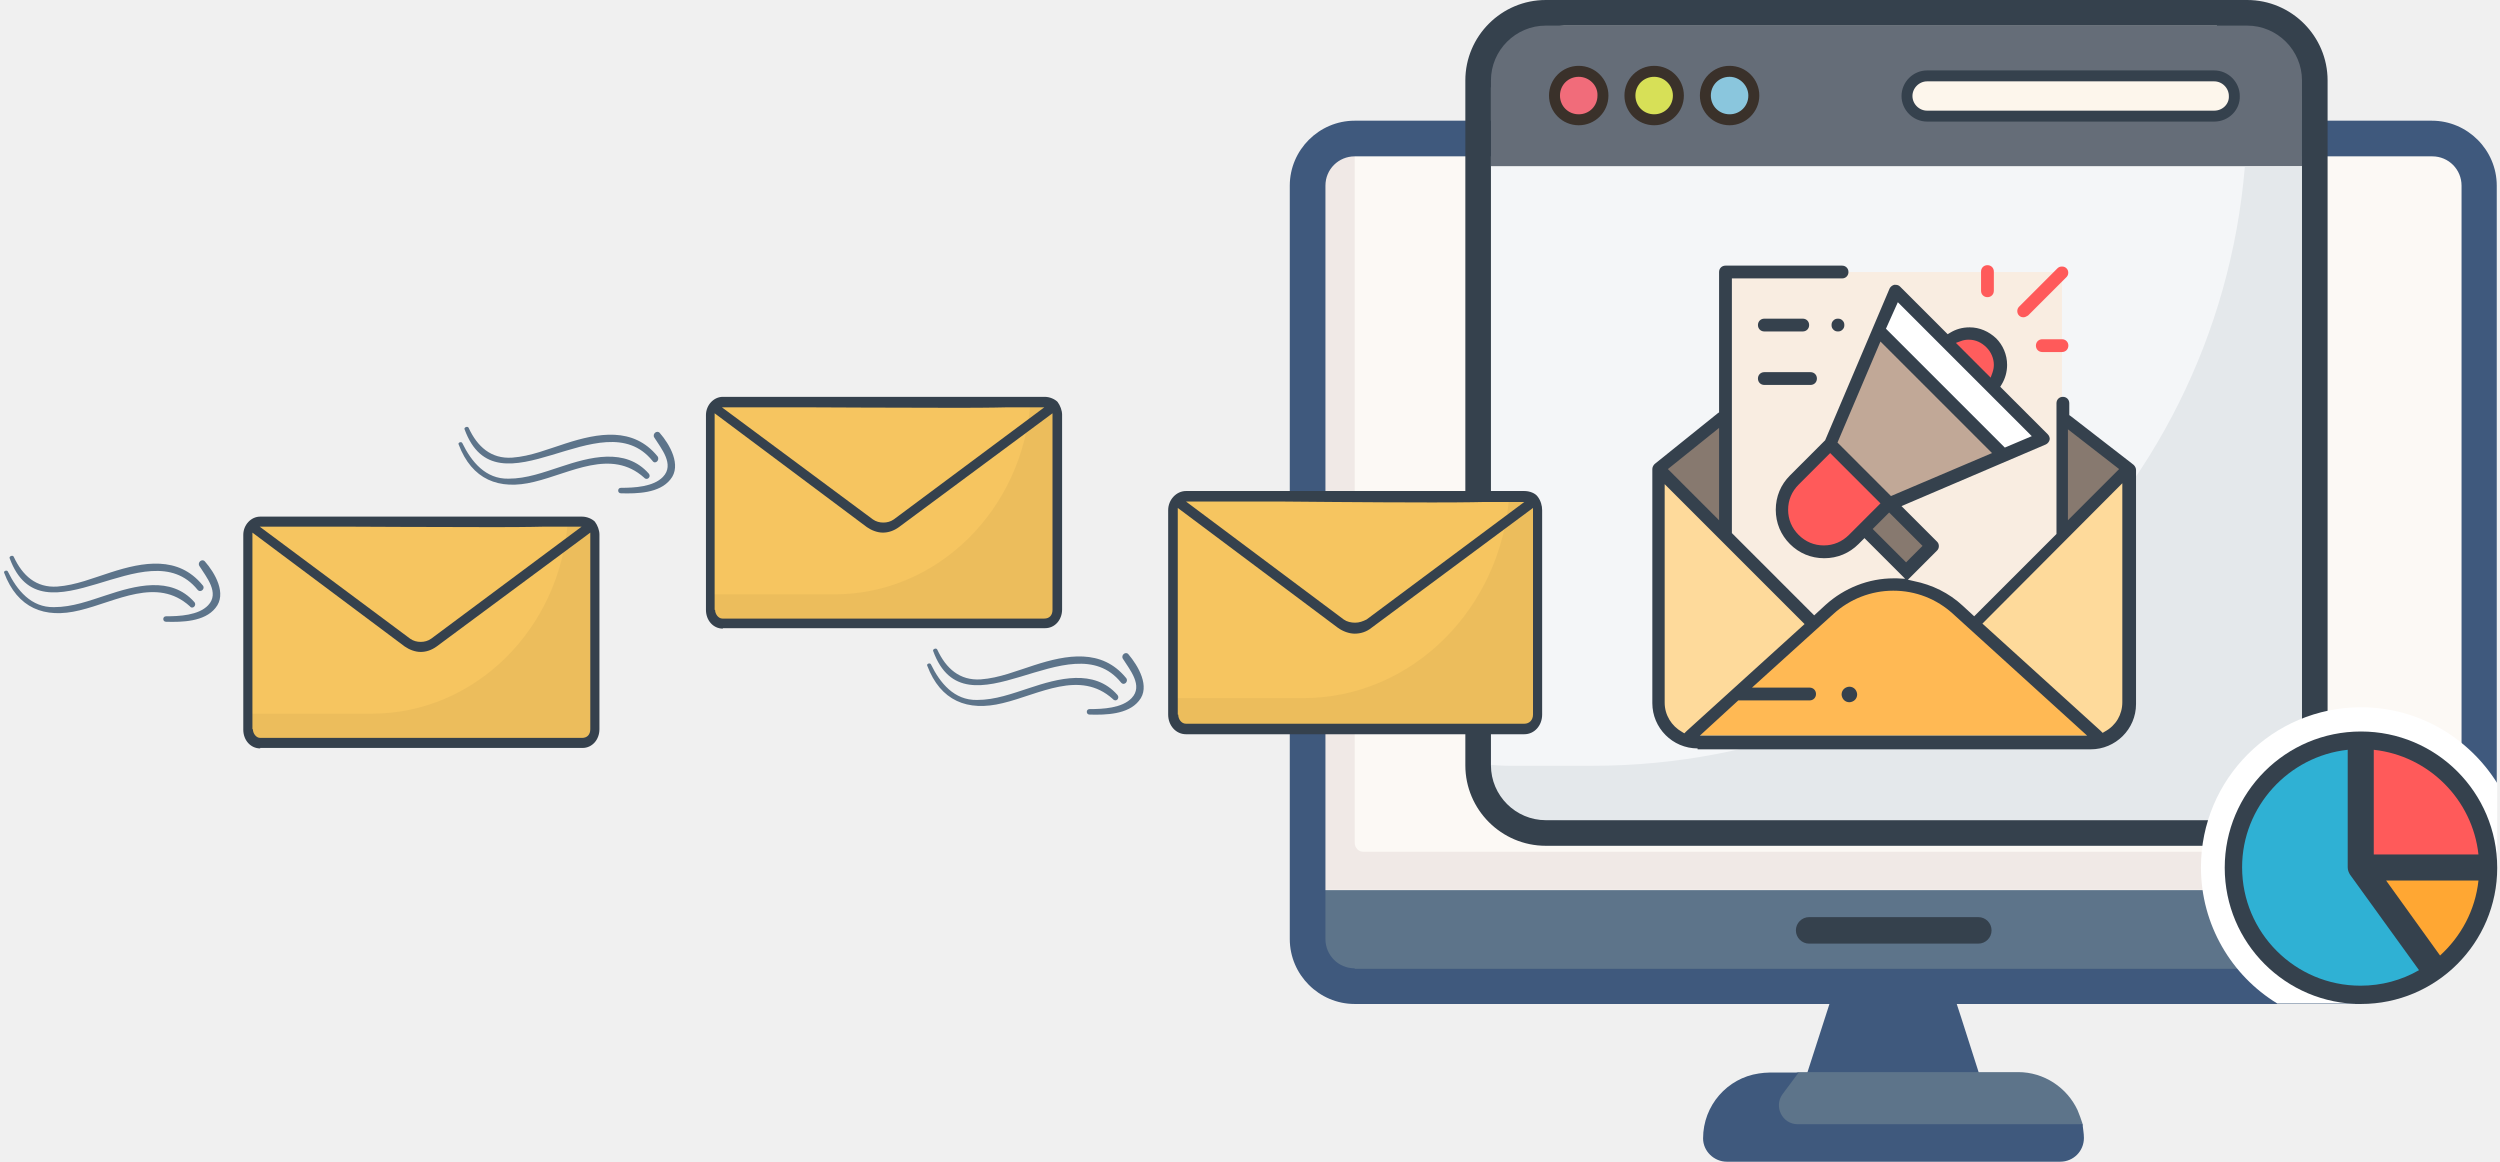
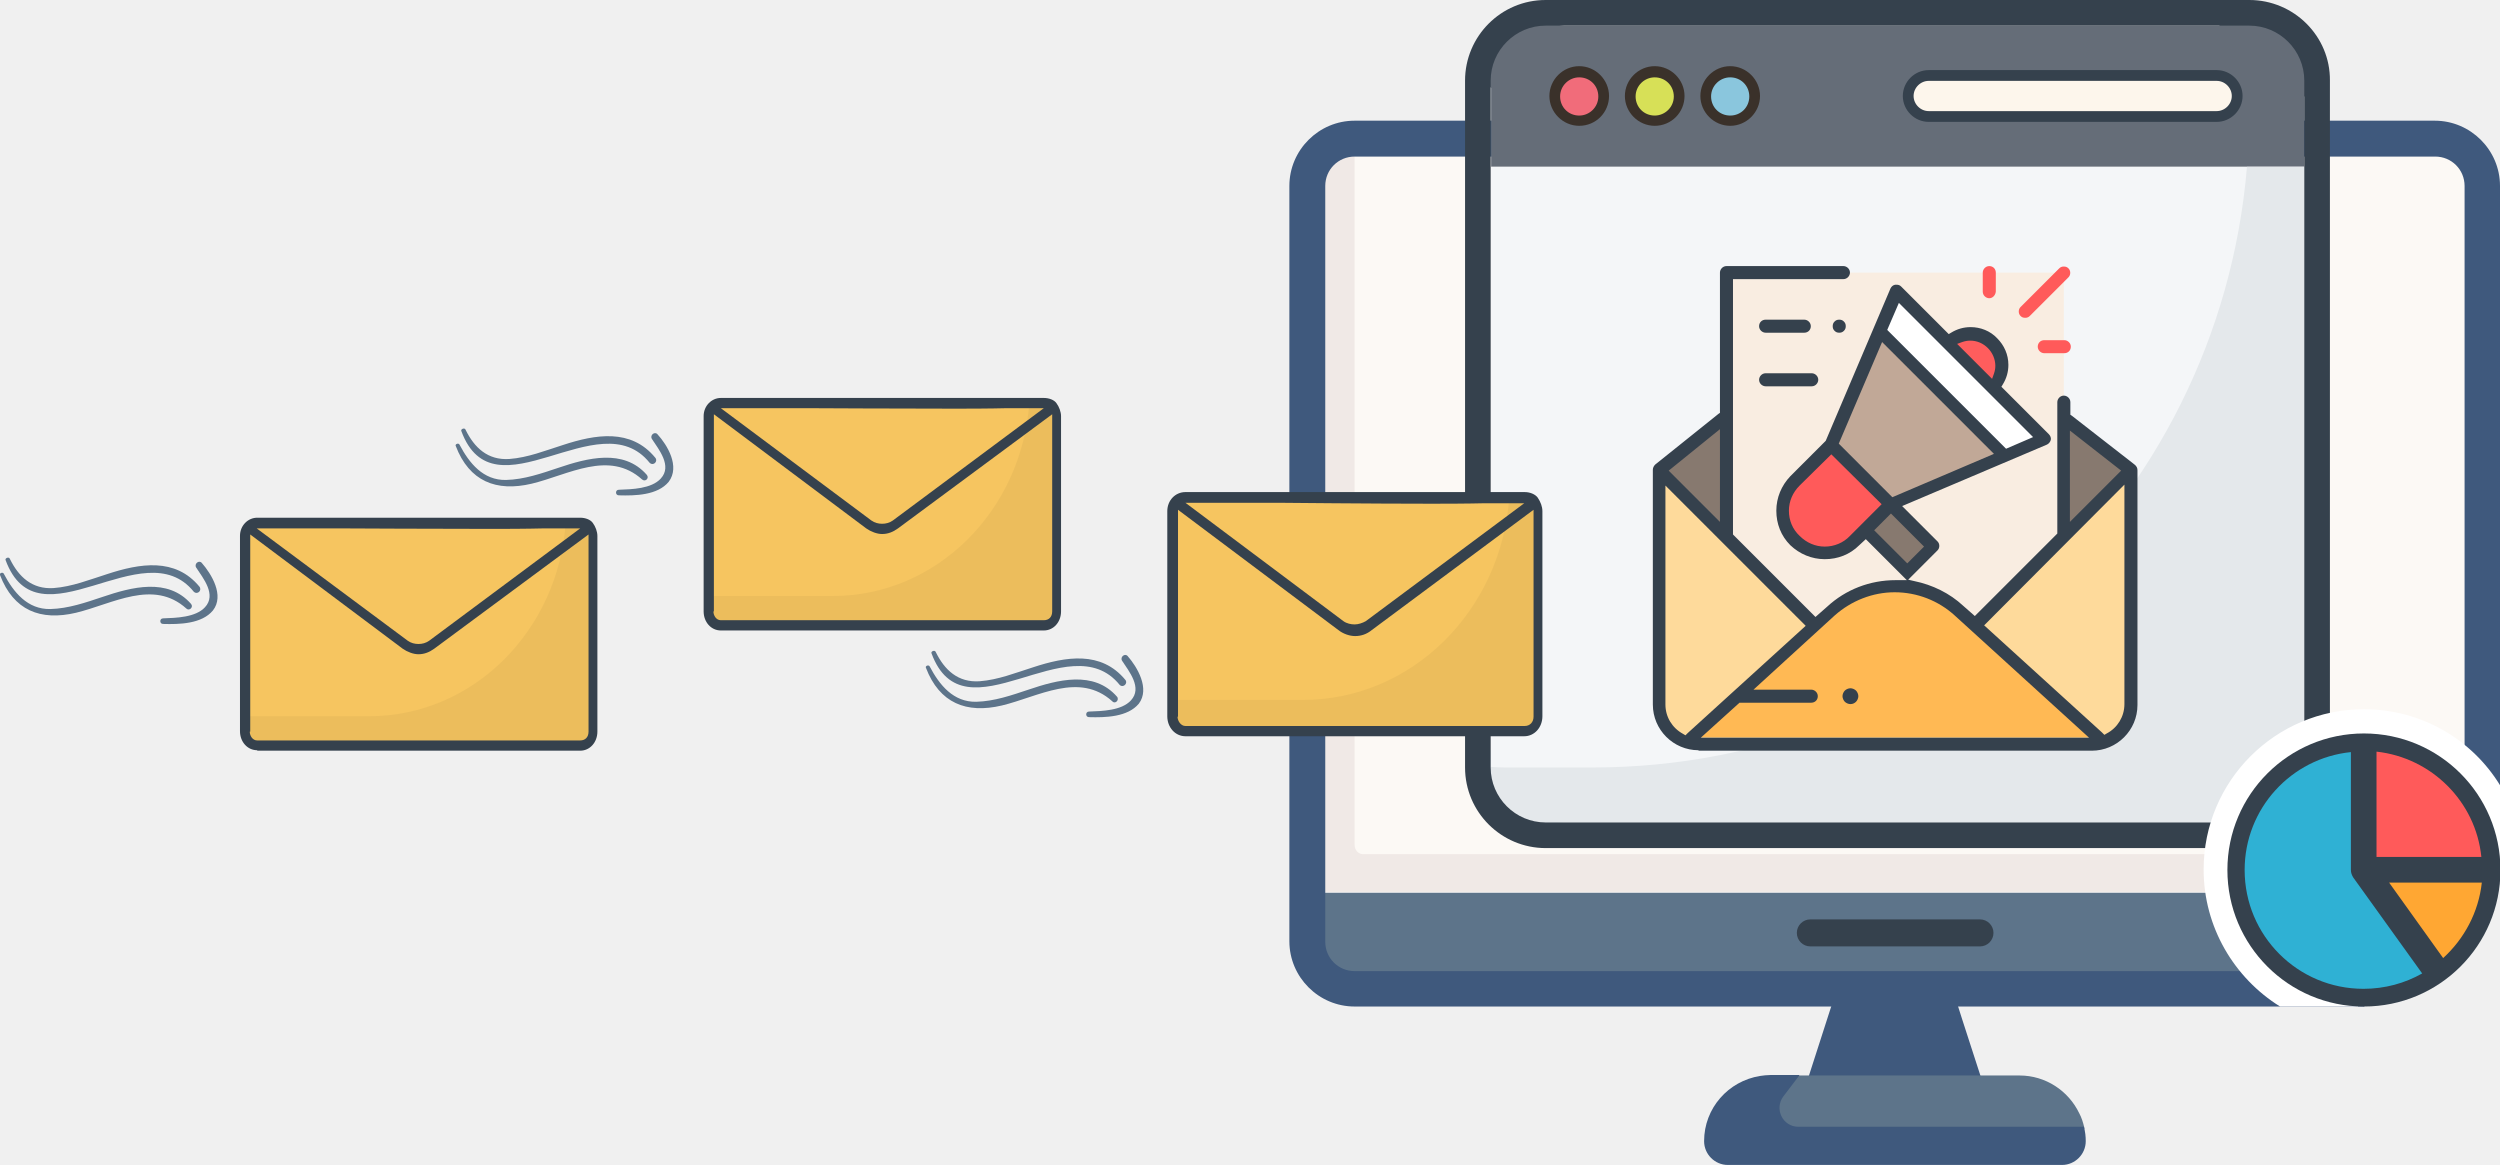
- <svg xmlns="http://www.w3.org/2000/svg" width="538" height="250" viewBox="0 0 538 250" fill="none">
-   <path d="M533.562 39.945V191.46H284.448L284.251 40.437C284.251 34.829 285.924 29.811 291.532 29.811H523.429C529.037 29.811 533.562 34.337 533.562 39.945Z" fill="#FCF9F5" />
-   <path d="M426.518 232.979L421.992 218.811L419.828 212.219L406.939 200.216L394.936 212.219L388.246 232.979H400.544H426.518Z" fill="#3F597D" />
-   <path d="M447.081 238.882C444.818 234.061 439.899 230.716 434.291 230.716H387.065L381.26 232.881C380.473 232.881 369.06 237.308 369.06 244.392C369.06 247.147 371.323 249.508 374.176 249.508L441.571 248.918C444.326 248.918 446.687 246.655 446.687 243.802C446.687 242.719 448.36 242.818 448.163 241.834C447.868 240.85 447.474 239.866 447.081 238.882Z" fill="#5D748A" />
-   <path d="M448.458 244.884C448.458 247.737 446.195 250 443.342 250H371.618C368.864 250 366.502 247.737 366.502 244.982C366.502 237.899 371.717 231.995 378.505 231.011C379.194 230.913 379.981 230.815 380.768 230.815H387.065L383.622 235.439C381.654 238.095 383.523 241.932 386.868 241.932H448.163C448.261 242.916 448.458 243.9 448.458 244.884Z" fill="#3F597D" />
-   <path d="M291.532 181.326V29.811C285.924 29.811 281.398 34.337 281.398 39.945V191.46H284.448H291.532H533.562V183.294H293.598C292.417 183.392 291.532 182.507 291.532 181.326Z" fill="#F0E9E6" />
-   <path d="M533.562 191.46V196.674C533.562 202.282 525.79 210.252 520.182 210.252L293.991 210.35C288.383 210.35 283.858 205.824 283.858 200.216L281.3 191.558H533.562V191.46Z" fill="#5D748A" />
-   <path d="M291.532 208.383C287.99 208.383 285.235 205.529 285.235 202.086V39.945C285.235 36.403 288.088 33.648 291.532 33.648H523.429C526.971 33.648 529.725 36.501 529.725 39.945V188.804L537.301 187.229V39.945C537.301 32.271 531.004 25.974 523.33 25.974H291.532C283.858 25.974 277.561 32.271 277.561 39.945V202.086C277.561 209.76 283.858 216.057 291.532 216.057H508.179L505.129 208.481H291.532V208.383Z" fill="#3F597D" />
-   <path d="M389.328 203.07H425.731C427.305 203.07 428.584 201.791 428.584 200.216C428.584 198.642 427.305 197.363 425.731 197.363H389.328C387.754 197.363 386.475 198.642 386.475 200.216C386.475 201.791 387.754 203.07 389.328 203.07Z" fill="#35414D" />
-   <path d="M496.176 20.661H495.389V35.813H320.851V18.89L318.49 16.627L319.67 7.182L325.278 4.034L336.593 5.51H477.089V4.034L495.389 5.51L496.176 20.661Z" fill="#656D78" />
-   <path d="M495.389 35.813V160.763C495.389 169.421 488.403 176.505 479.745 176.505H336.593C325.377 179.654 315.145 176.505 320.851 160.763V35.813H495.389Z" fill="#F4F6F8" />
-   <path d="M495.389 35.813V160.763C496.176 169.126 501.292 179.358 479.745 176.505H336.593C317.604 178.375 317.604 170.602 319.67 164.404C320.851 164.699 323.606 164.797 324.786 164.797H342.693C415.892 164.797 476.99 108.717 483.09 35.911L495.389 35.813Z" fill="#E4E8EB" />
-   <path d="M476.498 24.99H414.712C412.35 24.99 410.383 23.022 410.383 20.661C410.383 18.3 412.35 16.332 414.712 16.332H476.498C478.86 16.332 480.827 18.3 480.827 20.661C480.926 23.022 478.958 24.99 476.498 24.99Z" fill="#FDF6EC" stroke="#35414D" stroke-width="2.352" stroke-miterlimit="10" />
-   <path d="M339.741 25.876C342.621 25.876 344.956 23.541 344.956 20.661C344.956 17.781 342.621 15.447 339.741 15.447C336.861 15.447 334.527 17.781 334.527 20.661C334.527 23.541 336.861 25.876 339.741 25.876Z" fill="#F16C7A" />
-   <path d="M339.741 26.958C336.199 26.958 333.346 24.105 333.346 20.563C333.346 17.021 336.199 14.168 339.741 14.168C343.283 14.168 346.136 17.021 346.136 20.563C346.136 24.105 343.283 26.958 339.741 26.958ZM339.741 16.529C337.478 16.529 335.707 18.3 335.707 20.563C335.707 22.826 337.478 24.597 339.741 24.597C342.004 24.597 343.775 22.826 343.775 20.563C343.873 18.398 342.004 16.529 339.741 16.529Z" fill="#3A312A" />
-   <path d="M355.975 25.876C358.855 25.876 361.189 23.541 361.189 20.661C361.189 17.781 358.855 15.447 355.975 15.447C353.095 15.447 350.76 17.781 350.76 20.661C350.76 23.541 353.095 25.876 355.975 25.876Z" fill="#D7E057" />
-   <path d="M355.975 26.958C352.433 26.958 349.58 24.105 349.58 20.563C349.58 17.021 352.433 14.168 355.975 14.168C359.517 14.168 362.37 17.021 362.37 20.563C362.37 24.105 359.517 26.958 355.975 26.958ZM355.975 16.529C353.712 16.529 351.941 18.3 351.941 20.563C351.941 22.826 353.712 24.597 355.975 24.597C358.238 24.597 360.009 22.826 360.009 20.563C360.009 18.398 358.238 16.529 355.975 16.529Z" fill="#3A312A" />
-   <path d="M372.209 25.876C375.089 25.876 377.423 23.541 377.423 20.661C377.423 17.781 375.089 15.447 372.209 15.447C369.329 15.447 366.994 17.781 366.994 20.661C366.994 23.541 369.329 25.876 372.209 25.876Z" fill="#8AC6DD" />
-   <path d="M372.209 26.958C368.667 26.958 365.814 24.105 365.814 20.563C365.814 17.021 368.667 14.168 372.209 14.168C375.751 14.168 378.604 17.021 378.604 20.563C378.604 24.105 375.652 26.958 372.209 26.958ZM372.209 16.529C369.946 16.529 368.175 18.3 368.175 20.563C368.175 22.826 369.946 24.597 372.209 24.597C374.472 24.597 376.243 22.826 376.243 20.563C376.243 18.398 374.373 16.529 372.209 16.529Z" fill="#3A312A" />
-   <path d="M483.582 5.51C490.076 5.51 495.389 10.822 495.389 17.316V164.699C495.389 171.192 490.076 176.505 483.582 176.505H332.657C326.164 176.505 320.851 171.192 320.851 164.699V17.316C320.851 10.822 326.164 5.51 332.657 5.51H483.582ZM483.582 0H332.657C323.114 0 315.341 7.773 315.341 17.316V164.699C315.341 174.242 323.114 182.015 332.657 182.015H483.582C493.126 182.015 500.898 174.242 500.898 164.699V17.316C500.898 7.773 493.126 0 483.582 0Z" fill="#35414D" />
-   <path d="M370.438 89.925L356.86 100.846V151.22C356.86 155.844 360.599 159.681 365.322 159.681H449.639C454.263 159.681 458.1 155.943 458.1 151.22V100.846L444.523 90.319" fill="#87796F" />
-   <path d="M443.736 58.54H371.323V136.954H443.736V58.54Z" fill="#F9EDE1" />
-   <path d="M421.304 137.84H392.575L356.86 100.945V151.318C356.86 155.943 360.599 159.78 365.322 159.78H449.639C454.263 159.78 458.1 156.041 458.1 151.318V100.945L421.304 137.84Z" fill="#FEDA9B" />
-   <path d="M363.846 158.206L393.657 131.149C401.429 124.065 413.433 124.065 421.205 131.149L451.016 158.206H363.846Z" fill="#FFB954" />
-   <path d="M428.387 83.235C431.044 80.579 431.044 76.348 428.387 73.79C425.731 71.133 421.5 71.133 418.942 73.79L428.387 83.235Z" fill="#FF5D5D" />
-   <path d="M406.644 108.324L398.871 116.096C395.33 119.638 389.623 119.638 386.081 116.096C382.539 112.554 382.539 106.848 386.081 103.306L393.854 95.533L406.644 108.324Z" fill="#FF5A5A" />
-   <path d="M406.644 108.324L415.696 117.375L410.186 122.885L401.134 113.833L406.644 108.324Z" fill="#87796F" />
-   <path d="M406.644 108.324L393.854 95.533L407.825 62.672L439.505 94.353L406.644 108.324Z" fill="#C1A897" />
-   <path d="M431.044 97.895L439.505 94.353L407.825 62.672L404.184 71.035L431.044 97.895Z" fill="white" />
-   <path d="M395.526 71.33C395.133 71.33 394.838 71.232 394.542 70.937C394.247 70.642 394.149 70.346 394.149 69.953C394.149 69.559 394.247 69.264 394.542 68.969C394.838 68.674 395.133 68.575 395.526 68.575C395.92 68.575 396.215 68.674 396.51 68.969C396.805 69.264 396.904 69.559 396.904 69.953C396.904 70.346 396.805 70.642 396.51 70.937C396.215 71.232 395.92 71.33 395.526 71.33Z" fill="#35414D" />
-   <path d="M379.686 71.33C378.899 71.33 378.309 70.74 378.309 69.953C378.309 69.166 378.899 68.575 379.686 68.575H387.951C388.738 68.575 389.328 69.166 389.328 69.953C389.328 70.74 388.738 71.33 387.951 71.33H379.686Z" fill="#35414D" />
-   <path d="M379.686 82.841C378.899 82.841 378.309 82.251 378.309 81.464C378.309 80.677 378.899 80.087 379.686 80.087H389.623C390.41 80.087 391.001 80.677 391.001 81.464C391.001 82.251 390.41 82.841 389.623 82.841H379.686Z" fill="#35414D" />
-   <path d="M365.322 161.059C359.91 161.059 355.581 156.631 355.581 151.318V100.945C355.581 100.551 355.778 100.157 356.073 99.862L369.651 88.941L369.946 88.745V58.54C369.946 57.753 370.536 57.163 371.323 57.163H396.412C397.199 57.163 397.789 57.753 397.789 58.54C397.789 59.327 397.199 59.917 396.412 59.917H372.701V114.424V114.719L390.41 132.428L392.87 130.165C396.904 126.525 402.118 124.459 407.529 124.459C407.726 124.459 407.923 124.459 408.218 124.459L409.989 124.557L401.233 115.801L399.954 117.08C397.986 119.048 395.428 120.13 392.575 120.13C389.721 120.13 387.163 119.048 385.196 117.08C383.228 115.112 382.146 112.554 382.146 109.701C382.146 106.848 383.228 104.29 385.196 102.322L392.771 94.746L406.644 62.082C406.841 61.688 407.234 61.393 407.628 61.295C407.726 61.295 407.825 61.295 407.923 61.295C408.317 61.295 408.612 61.393 408.907 61.688L419.139 71.921L419.631 71.625C420.91 70.838 422.287 70.445 423.862 70.445C426.026 70.445 427.994 71.33 429.568 72.806C431.044 74.282 431.929 76.348 431.929 78.513C431.929 79.988 431.536 81.464 430.749 82.743L430.453 83.235L440.686 93.467C440.981 93.762 441.178 94.254 441.079 94.648C440.981 95.041 440.686 95.435 440.292 95.632L409.202 108.914L416.876 116.588C417.368 117.08 417.368 117.965 416.876 118.457L410.579 124.754L411.858 125.049C415.794 125.836 419.434 127.607 422.386 130.362L424.845 132.625L442.555 114.915V114.62V86.777C442.555 85.99 443.145 85.4 443.932 85.4C444.72 85.4 445.31 85.99 445.31 86.777V89.335L445.605 89.532L458.69 99.666L459.182 100.059C459.477 100.354 459.674 100.748 459.674 101.141V151.515C459.674 156.926 455.247 161.255 449.934 161.255H365.322V161.059ZM365.814 158.304H449.147L420.32 132.133C416.778 128.886 412.252 127.115 407.431 127.115C402.708 127.115 398.084 128.886 394.542 132.133L377.03 147.973H389.426C390.213 147.973 390.804 148.564 390.804 149.351C390.804 150.138 390.213 150.728 389.426 150.728H374.078L365.814 158.304ZM426.616 134.199L452 157.222L452.099 157.32L452.492 157.714L452.984 157.418C455.345 156.139 456.723 153.778 456.723 151.122V103.995L426.616 134.199ZM358.238 151.22C358.238 153.876 359.714 156.238 361.977 157.517L362.468 157.812L362.862 157.418L362.96 157.32L388.344 134.298L358.238 104.191V151.22ZM403.004 113.833L410.186 121.015L413.728 117.473L406.546 110.291L403.004 113.833ZM387.065 104.29C385.589 105.766 384.802 107.635 384.802 109.701C384.802 111.767 385.589 113.636 387.065 115.112C388.541 116.588 390.41 117.375 392.476 117.375C394.542 117.375 396.412 116.588 397.888 115.112L404.676 108.324L393.854 97.501L387.065 104.29ZM445.015 111.964L456.034 100.945L445.015 92.385V111.964ZM358.927 100.945L369.946 111.964V92.09L358.927 100.945ZM395.428 95.238L406.939 106.749L428.683 97.501L404.676 73.495L395.428 95.238ZM405.857 70.74L431.437 96.32L437.242 93.861L408.415 65.034L405.857 70.74ZM423.665 73.101C423.074 73.101 422.484 73.2 421.992 73.396L420.91 73.79L428.387 81.267L428.781 80.185C428.978 79.595 429.076 79.103 429.076 78.513C429.076 77.135 428.486 75.758 427.502 74.774C426.42 73.692 425.141 73.101 423.665 73.101Z" fill="#35414D" />
-   <path d="M435.471 68.28C435.078 68.28 434.782 68.182 434.487 67.887C433.995 67.395 433.995 66.509 434.487 66.017L442.752 57.753C443.047 57.458 443.342 57.359 443.736 57.359C444.129 57.359 444.424 57.458 444.72 57.753C445.211 58.245 445.211 59.13 444.72 59.622L436.455 67.887C436.16 68.084 435.766 68.28 435.471 68.28Z" fill="#FF5A5A" />
-   <path d="M427.699 63.951C426.912 63.951 426.321 63.361 426.321 62.574V58.442C426.321 57.654 426.912 57.064 427.699 57.064C428.486 57.064 429.076 57.654 429.076 58.442V62.574C429.076 63.361 428.486 63.951 427.699 63.951Z" fill="#FF5A5A" />
-   <path d="M439.505 75.758C438.718 75.758 438.128 75.167 438.128 74.38C438.128 73.593 438.718 73.003 439.505 73.003H443.736C444.523 73.003 445.113 73.593 445.113 74.38C445.113 75.167 444.523 75.758 443.736 75.758H439.505Z" fill="#FF5A5A" />
-   <path d="M397.986 151.122C397.494 151.122 397.1 150.925 396.805 150.63C396.51 150.335 396.313 149.843 396.313 149.449C396.313 148.957 396.51 148.564 396.805 148.269C397.1 147.973 397.592 147.777 397.986 147.777C398.478 147.777 398.871 147.973 399.167 148.269C399.462 148.564 399.659 149.056 399.659 149.449C399.659 149.941 399.462 150.335 399.167 150.63C398.871 150.925 398.38 151.122 397.986 151.122Z" fill="#35414D" />
-   <path d="M227.679 89.335V131.248C227.679 132.92 226.4 134.199 225.023 134.199H155.562C153.988 134.199 152.905 132.92 152.905 131.248V89.335C152.905 87.662 154.184 86.482 155.562 86.482H224.826C226.4 86.482 227.679 87.859 227.679 89.335Z" fill="#F6C560" />
-   <g opacity="0.04">
-     <path d="M227.679 89.335V131.248C227.679 132.92 226.4 134.199 225.023 134.199H155.562C154.184 134.199 152.905 132.92 152.905 131.248V127.902H179.568C201.803 127.902 220.202 109.603 221.776 86.285H225.023C226.4 86.482 227.679 87.859 227.679 89.335Z" fill="black" />
+ <svg xmlns="http://www.w3.org/2000/svg" version="1.1" id="Layer_1" x="0px" y="0px" viewBox="0 0 536.5 250" style="enable-background:new 0 0 536.5 250;" xml:space="preserve">
+   <style type="text/css">
+ 	.st0{fill:#FCF9F5;}
+ 	.st1{fill:#3F597D;}
+ 	.st2{fill:#5D748A;}
+ 	.st3{fill:#F0E9E6;}
+ 	.st4{fill:none;}
+ 	.st5{fill:#35414D;}
+ 	.st6{fill:#656D78;}
+ 	.st7{fill:#F4F6F8;}
+ 	.st8{fill:#E4E8EB;}
+ 	.st9{fill:#FDF6EC;stroke:#35414D;stroke-width:2.314;stroke-miterlimit:10;}
+ 	.st10{fill:#F16C7A;}
+ 	.st11{fill:#3A312A;}
+ 	.st12{fill:#D7E057;}
+ 	.st13{fill:#8AC6DD;}
+ 	.st14{fill:#87796F;}
+ 	.st15{fill:#F9EDE1;}
+ 	.st16{fill:#FEDA9B;}
+ 	.st17{fill:#FFB954;}
+ 	.st18{fill:#FF5D5D;}
+ 	.st19{fill:#FF5A5A;}
+ 	.st20{fill:#C1A897;}
+ 	.st21{fill:#FFFFFF;}
+ 	.st22{fill-rule:evenodd;clip-rule:evenodd;fill:#FFB54C;}
+ 	.st23{fill-rule:evenodd;clip-rule:evenodd;fill:#35414D;}
+ 	.st24{fill-rule:evenodd;clip-rule:evenodd;fill:#FFA733;}
+ 	.st25{fill-rule:evenodd;clip-rule:evenodd;fill:#2FB1D4;}
+ 	.st26{fill-rule:evenodd;clip-rule:evenodd;fill:#FF5A5A;}
+ 	.st27{fill:#F6C560;}
+ 	.st28{opacity:4.000000e-02;}
+ </style>
+   <g>
+     <g>
+       <path class="st0" d="M532.7,39.9v151.5H283.6l-0.2-151.1c0-5.6,1.7-10.6,7.3-10.6h231.9C528.2,29.8,532.7,34.3,532.7,39.9    L532.7,39.9z" />
+       <path class="st1" d="M425.7,233l-4.6-14.2l0,0h0l-2.1-6.6l-12.8-12l-12,12l-6.7,20.8h12.3l0,0H425.7z" />
+       <path class="st2" d="M446.2,238.9c-2.3-4.8-7.2-8.1-12.8-8.1h-47.2l-5.8,2.1c-0.8,0-12.2,4.4-12.2,11.5c0,2.8,2.3,5.1,5.1,5.1    l67.5-0.5c2.8,0,5.1-2.3,5.1-5.1c0-1,1.6-1,1.4-1.9C447,240.8,446.7,239.8,446.2,238.9L446.2,238.9z" />
+       <path class="st1" d="M447.6,244.9c0,2.8-2.3,5.1-5.1,5.1h-71.7c-2.8,0-5.1-2.3-5.1-5.1c0-7.1,5.2-12.9,12-14    c0.7-0.1,1.5-0.2,2.2-0.2h6.3l-3.5,4.6c-2,2.7-0.1,6.5,3.2,6.5h61.3C447.5,242.9,447.6,243.9,447.6,244.9L447.6,244.9z" />
+       <path class="st3" d="M290.7,181.3V29.8c-5.6,0-10.1,4.5-10.1,10.1v151.5h3h7.1h242v-8.1h-240C291.6,183.4,290.7,182.5,290.7,181.3    z" />
+       <path class="st2" d="M532.7,191.5v5.2c0,5.6-7.7,13.6-13.3,13.6l-226.1,0.1c-5.6,0-10.1-4.5-10.1-10.1l-2.5-8.7H532.7z" />
+       <path class="st4" d="M522.6,33.6H290.7c-3.5,0-6.3,2.8-6.3,6.3v162.1c0,3.5,2.8,6.3,6.3,6.3h213.6v-19.6h24.6V39.9    C528.9,36.4,526.1,33.6,522.6,33.6z" />
+       <path class="st1" d="M290.7,208.4c-3.5,0-6.3-2.8-6.3-6.3V39.9c0-3.5,2.8-6.3,6.3-6.3h231.9c3.5,0,6.3,2.8,6.3,6.3v148.9l7.6-1.5    V39.9c0-7.7-6.3-14-14-14H290.7c-7.7,0-14,6.3-14,14v162.1c0,7.7,6.3,14,14,14h216.7l-3.1-7.6H290.7z" />
+     </g>
+     <path class="st5" d="M388.5,203.1h36.4c1.6,0,2.9-1.3,2.9-2.9c0-1.6-1.3-2.9-2.9-2.9h-36.4c-1.6,0-2.9,1.3-2.9,2.9   C385.6,201.8,386.9,203.1,388.5,203.1z" />
+     <g>
+       <polygon class="st6" points="495.3,20.7 494.5,20.7 494.5,35.8 320,35.8 320,18.9 317.7,16.6 318.9,7.2 324.4,4.1 335.7,5.5     476.3,5.5 476.3,4.1 494.5,5.5   " />
+       <path class="st7" d="M494.5,35.8v125c0,8.7-7,15.7-15.7,15.7H335.7c-11.2,3.1-21.5,0-15.7-15.7l0,0v-125L494.5,35.8z" />
+       <path class="st8" d="M494.5,35.8v125c0.7,8.3,5.9,18.6-15.7,15.7H335.7c-19,1.9-19-5.9-16.9-12.1c1.2,0.3,3.9,0.3,5.1,0.3h17.9    c73.2,0,134.3-56,140.4-128.9L494.5,35.8z" />
+       <g>
+         <path class="st9" d="M475.7,25h-61.8c-2.4,0-4.4-2-4.4-4.4v0c0-2.4,2-4.4,4.4-4.4h61.8c2.4,0,4.4,2,4.4,4.4v0     C480.1,23,478.1,25,475.7,25z" />
+         <g>
+           <circle class="st10" cx="338.9" cy="20.6" r="5.2" />
+           <path class="st11" d="M338.9,27c-3.5,0-6.4-2.9-6.4-6.4s2.9-6.4,6.4-6.4c3.5,0,6.4,2.9,6.4,6.4S342.5,27,338.9,27z M338.9,16.6      c-2.2,0-4.1,1.8-4.1,4.1s1.8,4.1,4.1,4.1c2.2,0,4.1-1.8,4.1-4.1C343,18.4,341.2,16.6,338.9,16.6z" />
+         </g>
+         <g>
+           <circle class="st12" cx="355.1" cy="20.6" r="5.2" />
+           <path class="st11" d="M355.1,27c-3.5,0-6.4-2.9-6.4-6.4s2.9-6.4,6.4-6.4c3.5,0,6.4,2.9,6.4,6.4S358.7,27,355.1,27z M355.1,16.6      c-2.2,0-4.1,1.8-4.1,4.1s1.8,4.1,4.1,4.1c2.2,0,4.1-1.8,4.1-4.1C359.2,18.4,357.4,16.6,355.1,16.6z" />
+         </g>
+         <g>
+           <circle class="st13" cx="371.3" cy="20.6" r="5.2" />
+           <path class="st11" d="M371.3,27c-3.5,0-6.4-2.9-6.4-6.4s2.9-6.4,6.4-6.4s6.4,2.9,6.4,6.4S374.8,27,371.3,27z M371.3,16.6      c-2.2,0-4.1,1.8-4.1,4.1s1.8,4.1,4.1,4.1s4.1-1.8,4.1-4.1C375.4,18.4,373.6,16.6,371.3,16.6z" />
+         </g>
+       </g>
+       <path class="st5" d="M482.7,5.5c6.5,0,11.8,5.3,11.8,11.8v147.4c0,6.5-5.3,11.8-11.8,11.8h-151c-6.5,0-11.8-5.3-11.8-11.8V17.3    c0-6.5,5.3-11.8,11.8-11.8H482.7 M482.7,0h-151c-9.6,0-17.3,7.8-17.3,17.3v147.4c0,9.6,7.8,17.3,17.3,17.3h151    c9.6,0,17.3-7.8,17.3-17.3V17.3C500.1,7.8,492.3,0,482.7,0L482.7,0z" />
+     </g>
+     <g>
+       <path class="st14" d="M369.6,90l-13.6,10.9v50.4c0,4.7,3.8,8.4,8.4,8.4h84.3c4.7,0,8.4-3.8,8.4-8.4v-50.4l-13.6-10.6" />
+       <rect x="370.5" y="58.5" class="st15" width="72.4" height="78.4" />
+       <path class="st16" d="M420.4,137.8h-28.7l-35.7-36.9v50.4c0,4.7,3.8,8.4,8.4,8.4h84.3c4.7,0,8.4-3.8,8.4-8.4v-50.4L420.4,137.8z" />
+       <path class="st17" d="M363.1,158.2l29.8-27.1c7.8-7.1,19.7-7.1,27.5,0l29.8,27.1H363.1z" />
+       <g>
+         <path class="st18" d="M427.6,83.2c2.6-2.6,2.6-6.8,0-9.5c-2.6-2.6-6.8-2.6-9.5,0L427.6,83.2z" />
+         <path class="st19" d="M405.8,108.3l-7.7,7.7c-3.5,3.5-9.3,3.5-12.8,0l0,0c-3.5-3.5-3.5-9.3,0-12.8l7.7-7.7L405.8,108.3z" />
+       </g>
+       <polygon class="st14" points="405.8,108.3 414.8,117.4 409.3,122.9 400.3,113.8   " />
+       <polygon class="st20" points="405.8,108.3 393,95.5 407,62.6 438.7,94.3   " />
+       <polygon class="st21" points="430.2,97.9 438.7,94.3 407,62.6 403.4,71.1   " />
+       <path class="st5" d="M394.7,71.4c-0.4,0-0.7-0.1-1-0.4s-0.4-0.6-0.4-1s0.1-0.7,0.4-1c0.3-0.3,0.6-0.4,1-0.4s0.7,0.1,1,0.4    c0.3,0.3,0.4,0.6,0.4,1s-0.1,0.7-0.4,1S395.1,71.4,394.7,71.4z" />
+       <path class="st5" d="M378.9,71.4c-0.7,0-1.4-0.6-1.4-1.4s0.6-1.4,1.4-1.4h8.3c0.7,0,1.4,0.6,1.4,1.4s-0.6,1.4-1.4,1.4H378.9z" />
+       <path class="st5" d="M378.9,82.9c-0.7,0-1.4-0.6-1.4-1.4c0-0.7,0.6-1.4,1.4-1.4h9.9c0.7,0,1.4,0.6,1.4,1.4c0,0.7-0.6,1.4-1.4,1.4    H378.9z" />
+       <path class="st5" d="M364.5,161c-5.4,0-9.8-4.4-9.8-9.8v-50.4c0-0.4,0.2-0.8,0.5-1.1l13.6-10.9l0,0l0.3-0.2V58.5    c0-0.7,0.6-1.4,1.4-1.4h25.1c0.7,0,1.4,0.6,1.4,1.4c0,0.7-0.6,1.4-1.4,1.4h-23.7v54.5c0,0,0,0,0,0c0,0,0,0,0,0v0.3l17.7,17.7    l2.5-2.2c4-3.7,9.2-5.7,14.7-5.7c0.2,0,0.4,0,0.6,0l1.8,0l-8.8-8.8L399,117c-2,2-4.6,3-7.4,3s-5.4-1.1-7.4-3c-2-2-3-4.6-3-7.4    s1.1-5.4,3-7.4l7.6-7.6l13.9-32.7c0.2-0.4,0.5-0.7,1-0.8c0.1,0,0.2,0,0.3,0c0.4,0,0.7,0.1,1,0.4l10.2,10.2l0.5-0.3    c1.3-0.8,2.7-1.2,4.2-1.2c2.1,0,4.2,0.8,5.7,2.4c1.5,1.5,2.4,3.5,2.4,5.7c0,1.5-0.4,2.9-1.2,4.2l-0.3,0.5l10.2,10.2    c0.3,0.3,0.5,0.8,0.4,1.2c-0.1,0.4-0.4,0.8-0.8,1l-31.1,13.2l7.6,7.6c0.5,0.5,0.5,1.4,0,1.9l-6.3,6.3l1.3,0.3    c3.9,0.8,7.6,2.6,10.5,5.3l2.5,2.2l17.7-17.7v-0.3l0,0l0-27.9c0-0.7,0.6-1.4,1.4-1.4c0.7,0,1.4,0.6,1.4,1.4V89l0.3,0.2l0,0    l13.1,10.2l0.5,0.4c0.3,0.3,0.5,0.6,0.5,1.1v50.4c0,5.4-4.4,9.8-9.8,9.8H364.5z M365,158.3h83.3l-28.8-26.2c-3.5-3.2-8.1-5-12.9-5    c-4.7,0-9.3,1.8-12.9,5L376.3,148h12.4c0.7,0,1.4,0.6,1.4,1.4s-0.6,1.4-1.4,1.4h-15.4L365,158.3z M425.8,134.2l25.3,23    c0,0,0.1,0.1,0.1,0.1l0.4,0.4l0.5-0.3c2.3-1.2,3.8-3.6,3.8-6.3v-47.1L425.8,134.2z M357.4,151.2c0,2.6,1.4,5,3.8,6.3l0.5,0.3    l0.4-0.4c0,0,0.1-0.1,0.1-0.1l25.3-23l-30.1-30.1V151.2z M402.2,113.8l7.1,7.1l3.6-3.6l-7.1-7.1L402.2,113.8z M386.2,104.2    c-1.5,1.5-2.3,3.4-2.3,5.4c0,2.1,0.8,4,2.3,5.4c1.5,1.5,3.4,2.3,5.4,2.3s4-0.8,5.4-2.3l6.8-6.8L393,97.5L386.2,104.2z M444.2,112    l11-11l-11-8.6V112z M358.1,101l11,11V92.1L358.1,101z M394.6,95.2l11.5,11.5l21.8-9.3l-24-24L394.6,95.2z M405,70.8l25.5,25.5    l5.8-2.5L407.5,65L405,70.8z M422.8,73.1c-0.6,0-1.1,0.1-1.7,0.3l-1.1,0.4l7.5,7.5l0.4-1.1c0.2-0.6,0.3-1.1,0.3-1.7    c0-1.4-0.6-2.8-1.6-3.8C425.6,73.7,424.3,73.1,422.8,73.1z" />
+       <path class="st19" d="M434.6,68.2c-0.4,0-0.7-0.1-1-0.4c-0.5-0.5-0.5-1.4,0-1.9l8.3-8.3c0.3-0.3,0.6-0.4,1-0.4    c0.4,0,0.7,0.1,1,0.4c0.5,0.5,0.5,1.4,0,1.9l-8.3,8.3C435.3,68.1,435,68.2,434.6,68.2z" />
+       <path class="st19" d="M426.9,64c-0.7,0-1.4-0.6-1.4-1.4v-4.1c0-0.7,0.6-1.4,1.4-1.4s1.4,0.6,1.4,1.4v4.1    C428.2,63.4,427.6,64,426.9,64z" />
+       <path class="st19" d="M438.7,75.8c-0.7,0-1.4-0.6-1.4-1.4s0.6-1.4,1.4-1.4h4.3c0.7,0,1.4,0.6,1.4,1.4s-0.6,1.4-1.4,1.4H438.7z" />
+       <path class="st5" d="M397.1,151.1c-0.4,0-0.9-0.2-1.2-0.5c-0.3-0.3-0.5-0.8-0.5-1.2s0.2-0.9,0.5-1.2c0.3-0.3,0.8-0.5,1.2-0.5    c0.4,0,0.9,0.2,1.2,0.5c0.3,0.3,0.5,0.8,0.5,1.2s-0.2,0.9-0.5,1.2C398,150.9,397.6,151.1,397.1,151.1z" />
+     </g>
+     <path class="st21" d="M507.3,152.2c-19,0-34.4,15.4-34.4,34.4c0,12.4,6.6,23.3,16.4,29.4H506l8.1-14.6l22.4-14.7v-18.2   C530.5,158.7,519.6,152.2,507.3,152.2z" />
+     <g>
+       <path class="st22" d="M535.5,186.7c0,8.8-4.1,17.4-11.7,22.9l-16.5-22.9h4.8H535.5z" />
+       <circle class="st23" cx="507.3" cy="186.7" r="29.3" />
+       <circle class="st23" cx="507.2" cy="186.7" r="28.3" />
+       <path class="st23" d="M507.2,158.4c15.6,0,28.3,12.7,28.3,28.3h-28.3V158.4z" />
+       <path class="st24" d="M524.3,205.6l-11.6-16.2h19.9C531.9,195.8,528.8,201.5,524.3,205.6L524.3,205.6z" />
+       <path class="st25" d="M481.7,186.7c0,14.1,11.4,25.5,25.5,25.5c4.6,0,8.9-1.2,12.6-3.3L505,188.3l0,0c-0.3-0.5-0.5-1-0.5-1.6    v-25.3C491.7,162.7,481.7,173.5,481.7,186.7z" />
+       <path class="st26" d="M532.5,183.9H510v-22.6C521.8,162.6,531.3,172,532.5,183.9z" />
+     </g>
+     <g>
+       <g>
+         <g>
+           <g>
+             <g>
+               <path class="st27" d="M226.8,89.3v41.9c0,1.6-1.2,3-2.6,3h-69.5c-1.6,0-2.6-1.3-2.6-3V89.3c0-1.6,1.2-2.8,2.6-2.8H224        C225.6,86.5,226.8,87.8,226.8,89.3L226.8,89.3z" />
+             </g>
+             <g class="st28">
+               <path d="M226.8,89.3v41.9c0,1.6-1.2,3-2.6,3h-69.5c-1.4,0-2.6-1.3-2.6-3v-3.3h26.6c22.3,0,40.6-18.3,42.2-41.6h3.3        C225.6,86.5,226.8,87.8,226.8,89.3L226.8,89.3z" />
+             </g>
+           </g>
+           <path class="st5" d="M154.7,135.3c-2.1,0-3.7-1.8-3.7-4.1V89.3c0-2.2,1.7-3.9,3.7-3.9H224c1.1,0,2.2,0.4,2.7,1.1      c0.6,0.8,1,1.9,1,2.8v41.9c0,2.3-1.6,4.1-3.7,4.1H154.7z M153.1,131.2c0,0.9,0.6,1.9,1.6,1.9H224c1.1,0,1.8-0.7,1.8-1.9V88.9      l-33.1,24.5c-1.1,0.8-2.2,1.2-3.4,1.2c-1.1,0-2.4-0.5-3.4-1.2l-32.7-24.5V131.2z M187,111.7c0.7,0.5,1.5,0.7,2.3,0.7      c0.8,0,1.6-0.2,2.3-0.7l32.4-24.1h-8.2l0,0c-0.5,0-2.7,0.1-10.7,0.1c0,0,0,0,0,0c-12.2,0-30.6-0.1-30.8-0.1h-19.6L187,111.7z" />
+         </g>
+         <g>
+           <g>
+             <g>
+               <path class="st27" d="M127.3,115V157c0,1.6-1.2,3-2.6,3H55.2c-1.6,0-2.6-1.3-2.6-3V115c0-1.6,1.2-2.8,2.6-2.8h69.3        C126.1,112.2,127.3,113.6,127.3,115L127.3,115z" />
+             </g>
+             <g class="st28">
+               <path d="M127.3,115V157c0,1.6-1.2,3-2.6,3H55.2c-1.4,0-2.6-1.3-2.6-3v-3.3h26.6c22.3,0,40.6-18.3,42.2-41.6h3.3        C126.1,112.2,127.3,113.6,127.3,115L127.3,115z" />
+             </g>
+           </g>
+           <path class="st5" d="M55.2,161c-2.1,0-3.7-1.8-3.7-4.1V115c0-2.2,1.7-3.9,3.7-3.9h69.3c1.1,0,2.2,0.4,2.7,1.1      c0.6,0.8,1,1.9,1,2.8V157c0,2.3-1.6,4.1-3.7,4.1H55.2z M53.6,157c0,0.9,0.6,1.9,1.6,1.9h69.3c1.1,0,1.8-0.7,1.8-1.9v-42.3      l-33.1,24.5c-1.1,0.8-2.2,1.2-3.4,1.2c-1.1,0-2.4-0.5-3.4-1.2l-32.7-24.5V157z M87.5,137.5c0.7,0.5,1.5,0.7,2.3,0.7      s1.6-0.2,2.3-0.7l32.4-24.1h-8.2l0,0c-0.5,0-2.7,0.1-10.7,0.1c0,0,0,0,0,0c-12.2,0-30.6-0.1-30.8-0.1H55.1L87.5,137.5z" />
+         </g>
+         <g>
+           <g>
+             <g>
+               <path class="st27" d="M330.2,109.7v44c0,1.7-1.3,3.1-2.8,3.1h-73c-1.6,0-2.8-1.4-2.8-3.1v-44c0-1.7,1.3-2.9,2.8-2.9h72.8        C328.8,106.8,330.2,108.2,330.2,109.7L330.2,109.7z" />
+             </g>
+             <g class="st28">
+               <path d="M330.2,109.7v44c0,1.7-1.3,3.1-2.8,3.1h-73c-1.5,0-2.8-1.4-2.8-3.1v-3.5h28c23.4,0,42.7-19.2,44.3-43.7h3.4        C328.8,106.8,330.2,108.2,330.2,109.7L330.2,109.7z" />
+             </g>
+           </g>
+           <path class="st5" d="M254.4,158c-2.2,0-3.9-1.9-3.9-4.3v-44c0-2.3,1.7-4.1,3.9-4.1h72.8c1.2,0,2.3,0.5,2.8,1.2      c0.6,0.9,1,1.9,1,2.9v44c0,2.4-1.7,4.3-3.9,4.3H254.4z M252.7,153.8c0,0.9,0.7,2,1.7,2h72.8c1.1,0,1.9-0.8,1.9-2v-44.4      l-34.7,25.8c-1.1,0.9-2.3,1.3-3.6,1.3c-1.2,0-2.6-0.5-3.6-1.3l-34.4-25.8V153.8z M288.3,133.3c0.7,0.5,1.6,0.7,2.4,0.7      s1.7-0.3,2.4-0.7l34-25.3h-8.7l0,0c-0.5,0-2.8,0.1-11.2,0.1c0,0,0,0,0,0c-12.8,0-32.1-0.2-32.3-0.2h-20.5L288.3,133.3z" />
+         </g>
+       </g>
+       <g>
+         <g>
+           <path class="st2" d="M41,129.6c-5-5.7-12.8-3.6-19-1.5c-3.6,1.2-7.3,2.5-11.2,2.6c-4.9,0.1-7.9-3.6-10-7.6      c-0.2-0.4-1-0.1-0.8,0.3c2.9,7.6,8.7,9.9,16.3,8.1c7.9-1.9,16.6-7.3,23.7-0.9C40.6,131.2,41.6,130.3,41,129.6z" />
+           <path class="st2" d="M42.8,125.9c-5.2-6.3-12.8-5-19.8-2.7c-3.8,1.2-7.5,2.7-11.5,3c-4.6,0.3-7.5-2.4-9.4-6.3      c-0.2-0.5-1.1-0.1-0.9,0.3c7,19,29.6-6.6,40.4,6.8C42.4,127.7,43.4,126.7,42.8,125.9z" />
+           <path class="st2" d="M43.3,120.8c-0.6-0.7-1.7,0.2-1.2,1c1.5,2.3,4.4,5.8,1.9,8.5c-2,2.2-6.2,2.3-9,2.4c-0.8,0-0.8,1.2,0,1.2      c3.5,0.1,8.3,0,10.7-2.9C48.2,127.8,45.4,123.2,43.3,120.8z" />
+         </g>
+       </g>
+       <g>
+         <g>
+           <path class="st2" d="M138.8,101.9c-5-5.7-12.8-3.6-19-1.5c-3.6,1.2-7.3,2.5-11.2,2.6c-4.9,0.1-7.9-3.6-10-7.6      c-0.2-0.4-1-0.1-0.8,0.3c2.9,7.6,8.7,9.9,16.3,8.1c7.9-1.9,16.6-7.3,23.7-0.9C138.5,103.5,139.4,102.6,138.8,101.9z" />
+           <path class="st2" d="M140.6,98.2c-5.2-6.3-12.8-5-19.8-2.7c-3.8,1.2-7.5,2.7-11.5,3c-4.6,0.3-7.5-2.4-9.4-6.3      c-0.2-0.5-1.1-0.1-0.9,0.3c7,19,29.6-6.6,40.4,6.8C140.2,100.1,141.3,99,140.6,98.2z" />
+           <path class="st2" d="M141.1,93.2c-0.6-0.7-1.7,0.2-1.2,1c1.5,2.3,4.4,5.8,1.9,8.5c-2,2.2-6.2,2.3-9,2.4c-0.8,0-0.8,1.2,0,1.2      c3.5,0.1,8.3,0,10.7-2.9C146,100.1,143.2,95.5,141.1,93.2z" />
+         </g>
+       </g>
+       <g>
+         <g>
+           <path class="st2" d="M239.7,149.5c-5-5.7-12.8-3.6-19-1.5c-3.6,1.2-7.3,2.5-11.2,2.6c-4.9,0.1-7.9-3.6-10-7.6      c-0.2-0.4-1-0.1-0.8,0.3c2.9,7.6,8.7,9.9,16.3,8.1c7.9-1.9,16.6-7.3,23.7-0.9C239.3,151.2,240.3,150.2,239.7,149.5z" />
+           <path class="st2" d="M241.5,145.9c-5.2-6.3-12.8-5-19.8-2.7c-3.8,1.2-7.5,2.7-11.5,3c-4.6,0.3-7.5-2.4-9.4-6.3      c-0.2-0.5-1.1-0.1-0.9,0.3c7,19,29.6-6.6,40.4,6.8C241.1,147.7,242.1,146.6,241.5,145.9z" />
+           <path class="st2" d="M242,140.8c-0.6-0.7-1.7,0.2-1.2,1c1.5,2.3,4.4,5.8,1.9,8.5c-2,2.2-6.2,2.3-9,2.4c-0.8,0-0.8,1.2,0,1.2      c3.5,0.1,8.3,0,10.7-2.9C246.8,147.8,244.1,143.2,242,140.8z" />
+         </g>
+       </g>
+     </g>
  </g>
-   <path d="M155.562 135.281C153.496 135.281 151.921 133.51 151.921 131.247V89.335C151.921 87.17 153.594 85.399 155.562 85.399H224.826C225.908 85.399 226.99 85.891 227.581 86.482C228.171 87.269 228.564 88.351 228.564 89.237V131.149C228.564 133.412 226.99 135.183 224.924 135.183H155.562V135.281ZM153.889 131.247C153.889 132.133 154.578 133.117 155.463 133.117H224.727C225.81 133.117 226.498 132.428 226.498 131.247V88.941L193.441 113.44C192.358 114.227 191.178 114.62 189.997 114.62C188.816 114.62 187.537 114.128 186.553 113.44L153.791 88.941V131.247H153.889ZM187.832 111.767C188.521 112.259 189.308 112.456 190.095 112.456C190.882 112.456 191.67 112.259 192.358 111.767L224.727 87.662H216.463C215.971 87.662 213.807 87.761 205.739 87.761C193.539 87.761 175.141 87.662 174.944 87.662H155.365L187.832 111.767Z" fill="#35414D" />
-   <path d="M128.112 115.014V156.926C128.112 158.599 126.833 159.878 125.455 159.878H55.995C54.42 159.878 53.338 158.599 53.338 156.926V115.014C53.338 113.341 54.617 112.161 55.995 112.161H125.259C126.833 112.259 128.112 113.538 128.112 115.014Z" fill="#F6C560" />
-   <g opacity="0.04">
-     <path d="M128.112 115.014V156.926C128.112 158.599 126.833 159.878 125.455 159.878H55.995C54.617 159.878 53.338 158.599 53.338 156.926V153.581H80.001C102.236 153.581 120.635 135.281 122.209 111.964H125.455C126.833 112.259 128.112 113.538 128.112 115.014Z" fill="black" />
-   </g>
-   <path d="M55.995 161.059C53.928 161.059 52.354 159.288 52.354 157.025V115.112C52.354 112.948 54.027 111.177 55.995 111.177H125.259C126.341 111.177 127.423 111.669 128.014 112.259C128.604 113.046 128.997 114.128 128.997 115.014V156.926C128.997 159.189 127.423 160.96 125.357 160.96H55.995V161.059ZM54.42 156.926C54.42 157.812 55.109 158.796 55.995 158.796H125.259C126.341 158.796 127.03 158.107 127.03 156.926V114.62L93.972 139.118C92.889 139.905 91.709 140.299 90.528 140.299C89.348 140.299 88.069 139.807 87.085 139.118L54.322 114.62V156.926H54.42ZM88.265 137.446C88.954 137.938 89.741 138.135 90.528 138.135C91.315 138.135 92.102 137.938 92.791 137.446L125.16 113.341H116.896C116.404 113.341 114.239 113.44 106.172 113.44C93.972 113.44 75.573 113.341 75.377 113.341H55.896L88.265 137.446Z" fill="#35414D" />
-   <path d="M330.985 109.701V153.68C330.985 155.451 329.706 156.828 328.23 156.828H255.227C253.555 156.828 252.472 155.451 252.472 153.68V109.701C252.472 107.93 253.751 106.749 255.227 106.749H328.033C329.706 106.749 330.985 108.225 330.985 109.701Z" fill="#F6C560" />
-   <g opacity="0.04">
-     <path d="M330.985 109.701V153.68C330.985 155.451 329.706 156.828 328.23 156.828H255.227C253.751 156.828 252.472 155.451 252.472 153.68V150.236H280.414C303.83 150.236 323.114 130.952 324.786 106.552H328.23C329.706 106.749 330.985 108.225 330.985 109.701Z" fill="black" />
-   </g>
-   <path d="M255.227 158.009C253.063 158.009 251.39 156.139 251.39 153.778V109.799C251.39 107.536 253.161 105.667 255.227 105.667H328.033C329.214 105.667 330.394 106.159 330.886 106.848C331.575 107.733 331.87 108.815 331.87 109.799V153.778C331.87 156.139 330.198 158.009 328.033 158.009H255.227ZM253.555 153.778C253.555 154.762 254.243 155.746 255.227 155.746H328.033C329.115 155.746 329.903 154.959 329.903 153.778V109.307L295.172 135.085C294.09 135.97 292.811 136.364 291.532 136.364C290.351 136.364 288.974 135.872 287.891 135.085L253.456 109.307V153.778H253.555ZM289.171 133.314C289.859 133.806 290.745 134.002 291.63 134.002C292.516 134.002 293.303 133.707 294.09 133.314L328.033 108.028H319.375C318.883 108.028 316.522 108.127 308.159 108.127C295.27 108.127 275.987 107.93 275.79 107.93H255.227L289.171 133.314Z" fill="#35414D" />
-   <path d="M508.08 152.204C489.092 152.204 473.645 167.651 473.645 186.639C473.645 199.036 480.237 209.957 490.076 215.958H506.801L514.967 201.397L537.4 186.738V168.536C531.3 158.796 520.477 152.204 508.08 152.204Z" fill="white" />
-   <path fill-rule="evenodd" clip-rule="evenodd" d="M536.317 186.639C536.317 195.396 532.284 204.054 524.609 209.563L508.08 186.639H512.901H536.317Z" fill="#FFB54C" />
-   <path d="M508.08 216.057C524.273 216.057 537.4 202.93 537.4 186.738C537.4 170.545 524.273 157.418 508.08 157.418C491.888 157.418 478.761 170.545 478.761 186.738C478.761 202.93 491.888 216.057 508.08 216.057Z" fill="#35414D" />
-   <path d="M508.08 214.876C523.675 214.876 536.317 202.234 536.317 186.639C536.317 171.044 523.675 158.402 508.08 158.402C492.486 158.402 479.843 171.044 479.843 186.639C479.843 202.234 492.486 214.876 508.08 214.876Z" fill="#35414D" />
-   <path fill-rule="evenodd" clip-rule="evenodd" d="M508.08 158.402C523.724 158.402 536.317 171.094 536.317 186.639H508.08V158.402Z" fill="#35414D" />
-   <path fill-rule="evenodd" clip-rule="evenodd" d="M525.101 205.628L513.492 189.492H533.366C532.677 195.888 529.627 201.496 525.101 205.628Z" fill="#FFA733" />
-   <path fill-rule="evenodd" clip-rule="evenodd" d="M482.5 186.639C482.5 200.709 493.913 212.121 507.982 212.121C512.508 212.121 516.837 210.941 520.575 208.776L505.719 188.214C505.424 187.722 505.227 187.23 505.227 186.639V161.354C492.535 162.731 482.5 173.554 482.5 186.639Z" fill="#2FB1D4" />
-   <path fill-rule="evenodd" clip-rule="evenodd" d="M533.366 183.884H510.835V161.354C522.642 162.633 532.087 172.078 533.366 183.884Z" fill="#FF5A5A" />
-   <path d="M41.827 129.575C36.809 123.868 29.037 126.033 22.838 128.099C19.198 129.28 15.558 130.657 11.622 130.657C6.703 130.755 3.653 127.017 1.685 122.983C1.489 122.589 0.701 122.885 0.898 123.278C3.751 130.854 9.556 133.215 17.132 131.346C25.003 129.476 33.759 124.065 40.843 130.46C41.433 131.247 42.417 130.264 41.827 129.575Z" fill="#5D748A" />
-   <path d="M43.598 125.935C38.383 119.54 30.808 120.917 23.822 123.18C20.084 124.36 16.345 125.935 12.311 126.23C7.785 126.525 4.834 123.869 2.964 119.835C2.768 119.343 1.882 119.736 2.079 120.13C9.064 139.217 31.693 113.538 42.516 126.918C43.204 127.706 44.287 126.623 43.598 125.935Z" fill="#5D748A" />
-   <path d="M44.09 120.819C43.499 120.13 42.417 121.015 42.909 121.802C44.385 124.164 47.337 127.607 44.779 130.264C42.712 132.428 38.58 132.625 35.727 132.625C34.94 132.625 34.94 133.806 35.727 133.806C39.17 133.904 43.992 133.806 46.353 130.854C48.911 127.804 46.254 123.278 44.09 120.819Z" fill="#5D748A" />
-   <path d="M139.623 101.928C134.605 96.222 126.833 98.386 120.635 100.453C116.994 101.633 113.354 103.011 109.418 103.011C104.499 103.109 101.449 99.37 99.481 95.337C99.285 94.943 98.498 95.238 98.694 95.632C101.548 103.207 107.352 105.569 114.928 103.699C122.799 101.83 131.555 96.419 138.639 102.814C139.23 103.503 140.213 102.617 139.623 101.928Z" fill="#5D748A" />
-   <path d="M141.492 98.19C136.278 91.794 128.702 93.172 121.717 95.435C117.978 96.615 114.239 98.19 110.206 98.485C105.68 98.78 102.728 96.124 100.859 92.09C100.662 91.598 99.777 91.991 99.973 92.385C106.959 111.472 129.588 85.793 140.41 99.174C141.001 100.059 142.083 98.977 141.492 98.19Z" fill="#5D748A" />
-   <path d="M141.984 93.172C141.394 92.483 140.312 93.369 140.804 94.156C142.28 96.517 145.231 99.961 142.673 102.617C140.607 104.782 136.475 104.978 133.622 104.978C132.834 104.978 132.834 106.159 133.622 106.159C137.065 106.257 141.886 106.159 144.247 103.207C146.805 100.157 144.05 95.533 141.984 93.172Z" fill="#5D748A" />
-   <path d="M240.469 149.548C235.452 143.841 227.679 146.006 221.481 148.072C217.84 149.252 214.2 150.63 210.265 150.63C205.345 150.728 202.295 146.989 200.328 142.956C200.131 142.562 199.344 142.857 199.54 143.251C202.394 150.827 208.198 153.188 215.774 151.318C223.645 149.449 232.402 144.038 239.485 150.433C240.174 151.22 241.06 150.236 240.469 149.548Z" fill="#5D748A" />
-   <path d="M242.339 145.907C237.124 139.512 229.548 140.889 222.563 143.152C218.824 144.333 215.085 145.907 211.052 146.202C206.526 146.497 203.574 143.841 201.705 139.807C201.508 139.315 200.623 139.709 200.819 140.102C207.805 159.189 230.434 133.51 241.256 146.891C241.945 147.678 242.929 146.596 242.339 145.907Z" fill="#5D748A" />
-   <path d="M242.83 140.791C242.24 140.102 241.158 140.988 241.65 141.775C243.126 144.136 246.077 147.58 243.519 150.236C241.453 152.401 237.321 152.597 234.468 152.597C233.681 152.597 233.681 153.778 234.468 153.778C237.911 153.876 242.732 153.778 245.093 150.826C247.651 147.776 244.897 143.251 242.83 140.791Z" fill="#5D748A" />
</svg>
